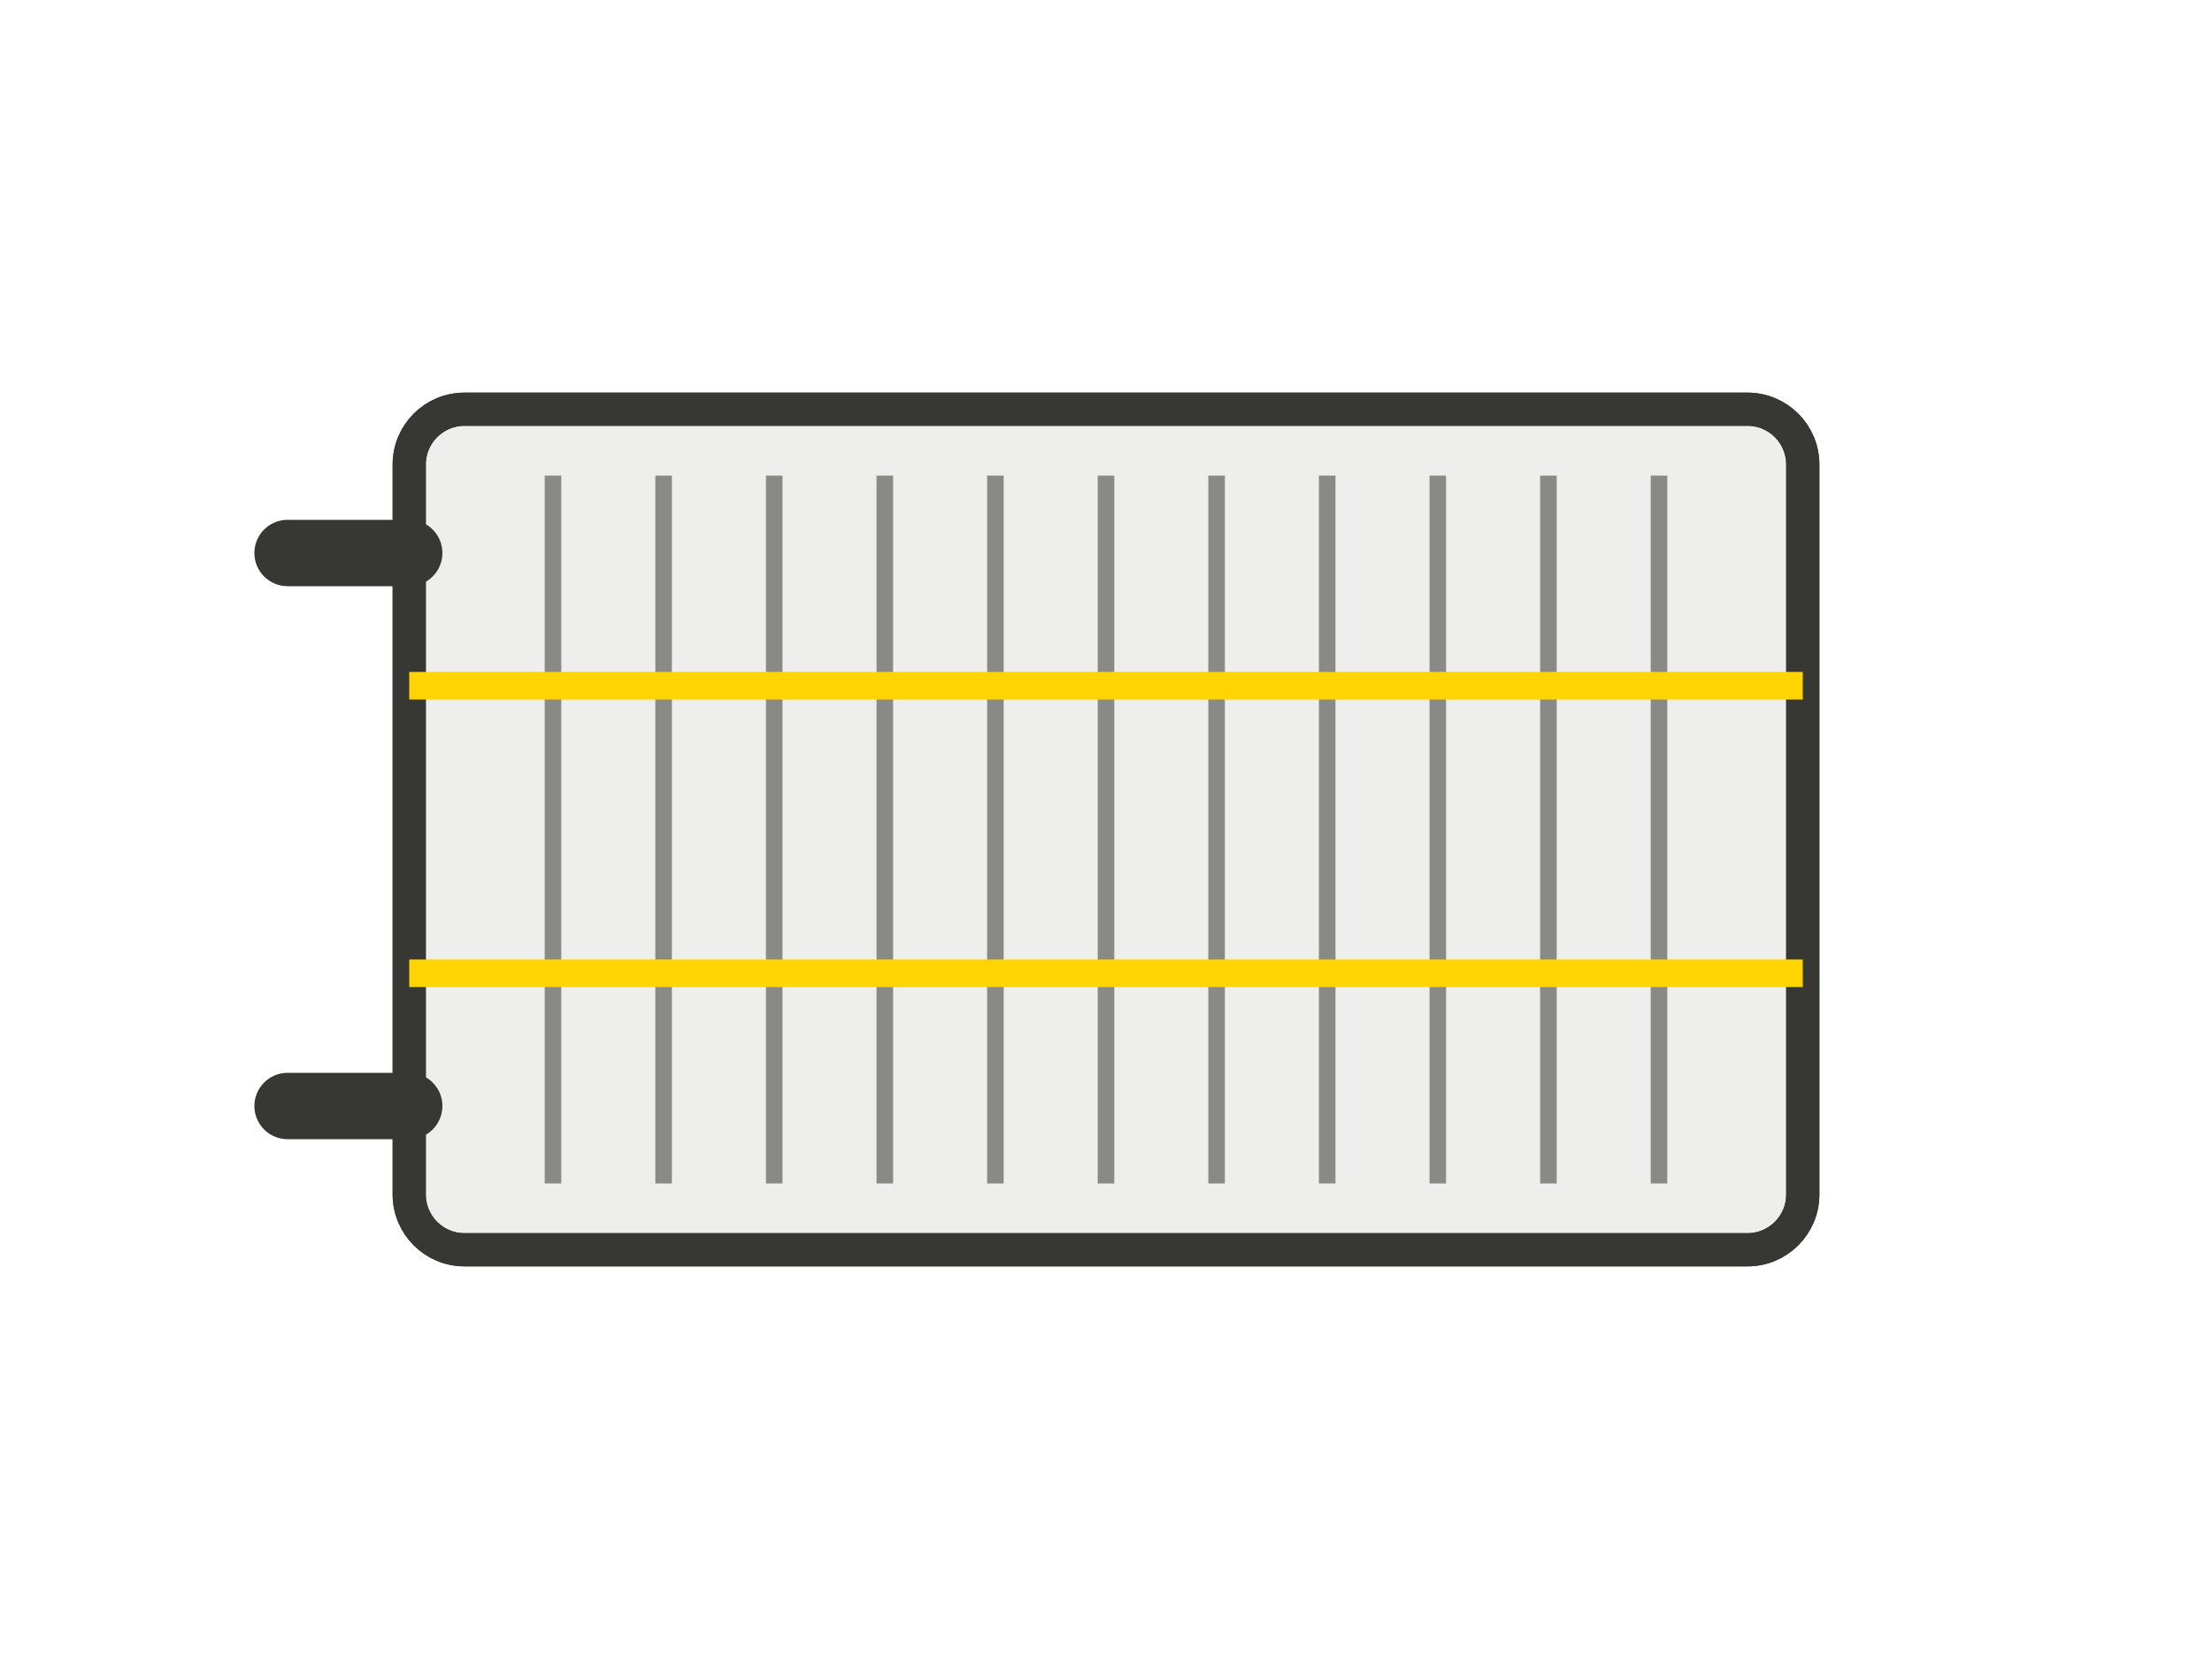
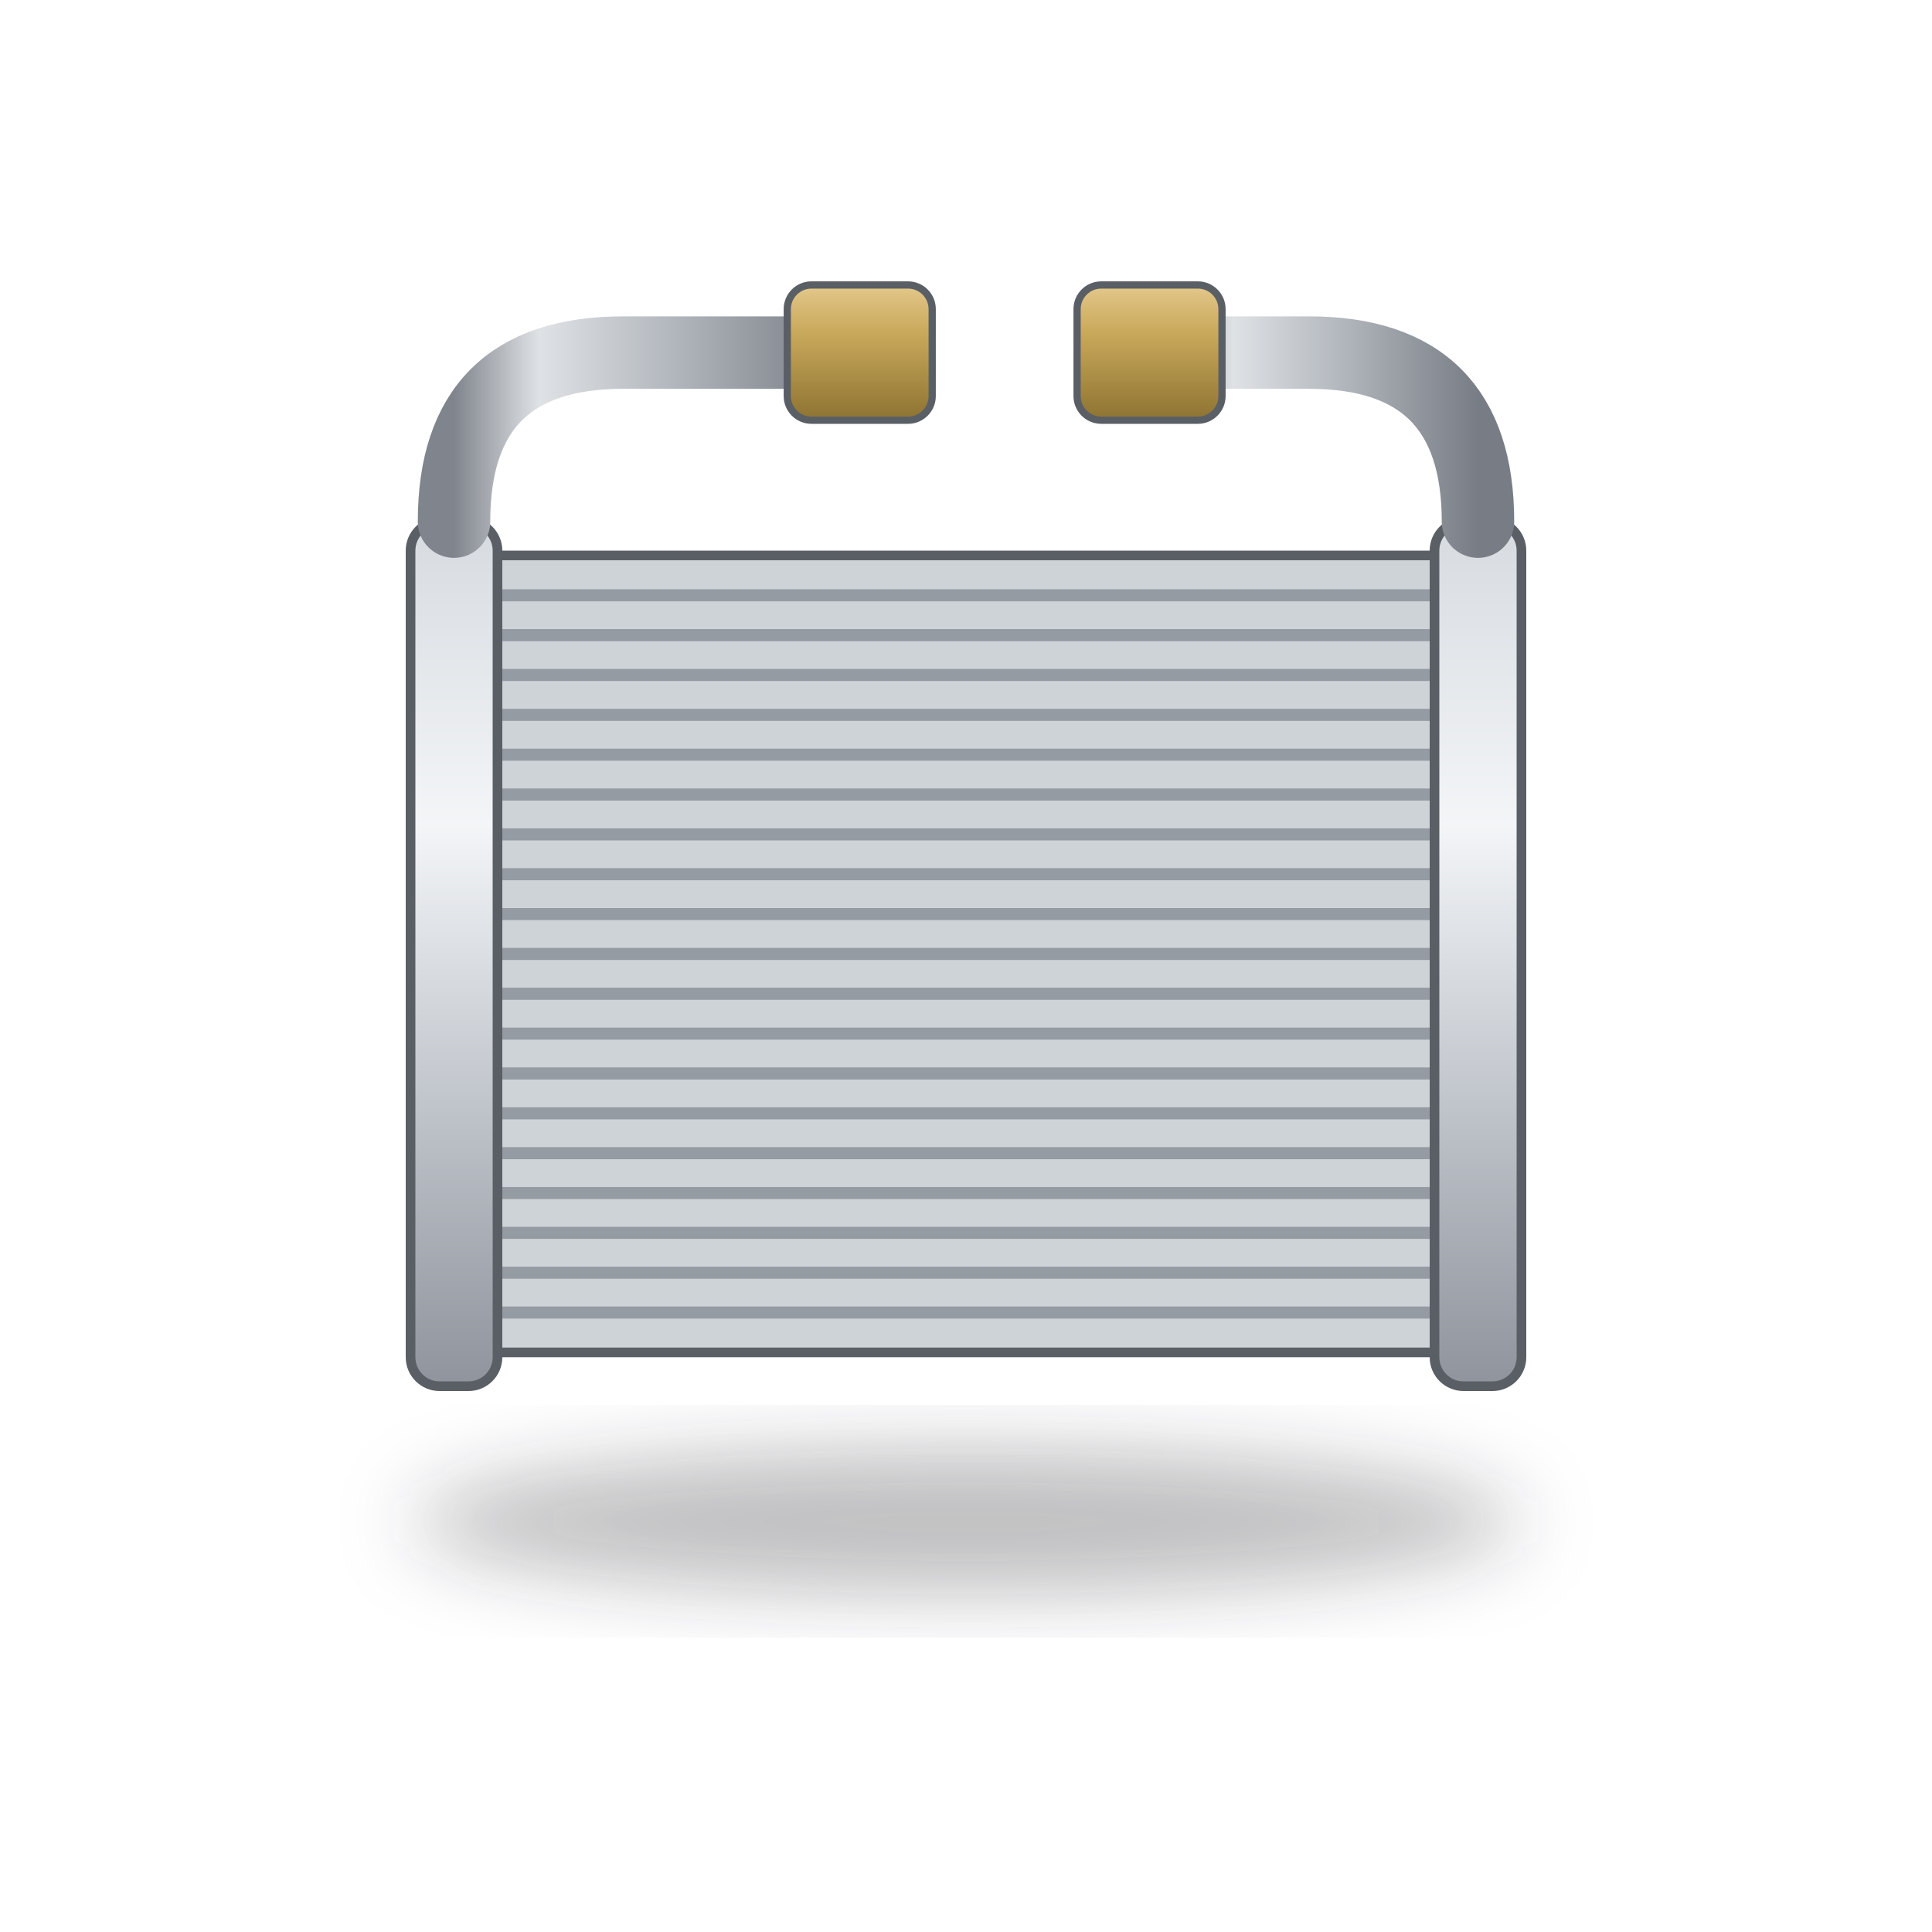
- <svg xmlns="http://www.w3.org/2000/svg" viewBox="0 0 400 300" role="img" aria-label="Oto klima evaporatörü">
-   <g fill="none" stroke="#373733" stroke-width="6" stroke-linejoin="round">
-     <rect x="74" y="74" width="252" height="152" rx="10" fill="#eeeeec" />
-     <g stroke-width="3" opacity=".55">
-       <path d="M100 86v128M120 86v128M140 86v128M160 86v128M180 86v128M200 86v128M220 86v128M240 86v128M260 86v128M280 86v128M300 86v128" />
-     </g>
-     <rect x="74" y="74" width="252" height="152" rx="10" />
-     <path d="M74 124h252M74 176h252" stroke-width="5" stroke="#ffd400" />
-     <path d="M52 100h22M52 200h22" stroke-width="12" stroke-linecap="round" />
-   </g>
+ <svg xmlns="http://www.w3.org/2000/svg" viewBox="0 0 800 800" width="800" height="800" role="img">
+   <defs>
+     <radialGradient id="bg" cx="50%" cy="42%" r="72%">
+       <stop offset="0%" stop-color="#fbfbfa" />
+       <stop offset="100%" stop-color="#ececea" />
+     </radialGradient>
+     <linearGradient id="steel" x1="0" y1="0" x2="0" y2="1">
+       <stop offset="0%" stop-color="#b9bcc0" />
+       <stop offset="18%" stop-color="#eef0f2" />
+       <stop offset="45%" stop-color="#c8ccd1" />
+       <stop offset="72%" stop-color="#8f949b" />
+       <stop offset="100%" stop-color="#6d727a" />
+     </linearGradient>
+     <linearGradient id="steelX" x1="0" y1="0" x2="1" y2="0">
+       <stop offset="0%" stop-color="#80858d" />
+       <stop offset="22%" stop-color="#dfe2e5" />
+       <stop offset="55%" stop-color="#b4b9bf" />
+       <stop offset="100%" stop-color="#787d85" />
+     </linearGradient>
+     <linearGradient id="alu" x1="0" y1="0" x2="0" y2="1">
+       <stop offset="0%" stop-color="#d7dbe0" />
+       <stop offset="35%" stop-color="#f3f5f7" />
+       <stop offset="70%" stop-color="#bcc1c8" />
+       <stop offset="100%" stop-color="#90959d" />
+     </linearGradient>
+     <linearGradient id="dark" x1="0" y1="0" x2="0" y2="1">
+       <stop offset="0%" stop-color="#4a4d52" />
+       <stop offset="30%" stop-color="#2e3135" />
+       <stop offset="100%" stop-color="#17191c" />
+     </linearGradient>
+     <linearGradient id="brass" x1="0" y1="0" x2="0" y2="1">
+       <stop offset="0%" stop-color="#e3c88b" />
+       <stop offset="35%" stop-color="#c9a95b" />
+       <stop offset="100%" stop-color="#8d7332" />
+     </linearGradient>
+     <linearGradient id="red" x1="0" y1="0" x2="0" y2="1">
+       <stop offset="0%" stop-color="#f4585e" />
+       <stop offset="45%" stop-color="#e71a21" />
+       <stop offset="100%" stop-color="#a30f15" />
+     </linearGradient>
+     <linearGradient id="gloss" x1="0" y1="0" x2="0" y2="1">
+       <stop offset="0%" stop-color="#ffffff" stop-opacity="0.75" />
+       <stop offset="100%" stop-color="#ffffff" stop-opacity="0" />
+     </linearGradient>
+     <radialGradient id="hub" cx="38%" cy="32%" r="75%">
+       <stop offset="0%" stop-color="#f2f4f6" />
+       <stop offset="55%" stop-color="#b6bbc1" />
+       <stop offset="100%" stop-color="#70757d" />
+     </radialGradient>
+     <filter id="drop" x="-30%" y="-30%" width="160%" height="160%">
+       <feGaussianBlur stdDeviation="16" />
+     </filter>
+     <filter id="soft" x="-20%" y="-20%" width="140%" height="140%">
+       <feGaussianBlur stdDeviation="4" />
+     </filter>
+   </defs>
+   <ellipse cx="400" cy="630" rx="230" ry="30" fill="#1b1d20" opacity="0.28" filter="url(#drop)" />
+   <rect x="190" y="230" width="420" height="330" rx="10" fill="#ced3d8" stroke="#5a5f66" stroke-width="4" />
+   <line x1="195" y1="246.5" x2="605" y2="246.5" stroke="#959ba2" stroke-width="5" />
+   <line x1="195" y1="263" x2="605" y2="263" stroke="#959ba2" stroke-width="5" />
+   <line x1="195" y1="279.5" x2="605" y2="279.5" stroke="#959ba2" stroke-width="5" />
+   <line x1="195" y1="296" x2="605" y2="296" stroke="#959ba2" stroke-width="5" />
+   <line x1="195" y1="312.5" x2="605" y2="312.5" stroke="#959ba2" stroke-width="5" />
+   <line x1="195" y1="329" x2="605" y2="329" stroke="#959ba2" stroke-width="5" />
+   <line x1="195" y1="345.5" x2="605" y2="345.5" stroke="#959ba2" stroke-width="5" />
+   <line x1="195" y1="362" x2="605" y2="362" stroke="#959ba2" stroke-width="5" />
+   <line x1="195" y1="378.5" x2="605" y2="378.5" stroke="#959ba2" stroke-width="5" />
+   <line x1="195" y1="395" x2="605" y2="395" stroke="#959ba2" stroke-width="5" />
+   <line x1="195" y1="411.5" x2="605" y2="411.5" stroke="#959ba2" stroke-width="5" />
+   <line x1="195" y1="428" x2="605" y2="428" stroke="#959ba2" stroke-width="5" />
+   <line x1="195" y1="444.5" x2="605" y2="444.5" stroke="#959ba2" stroke-width="5" />
+   <line x1="195" y1="461" x2="605" y2="461" stroke="#959ba2" stroke-width="5" />
+   <line x1="195" y1="477.5" x2="605" y2="477.5" stroke="#959ba2" stroke-width="5" />
+   <line x1="195" y1="494" x2="605" y2="494" stroke="#959ba2" stroke-width="5" />
+   <line x1="195" y1="510.5" x2="605" y2="510.5" stroke="#959ba2" stroke-width="5" />
+   <line x1="195" y1="527" x2="605" y2="527" stroke="#959ba2" stroke-width="5" />
+   <line x1="195" y1="543.5" x2="605" y2="543.5" stroke="#959ba2" stroke-width="5" />
+   <rect x="170" y="216" width="36" height="358" rx="12" fill="url(#alu)" stroke="#5a5f66" stroke-width="4" />
+   <rect x="594" y="216" width="36" height="358" rx="12" fill="url(#alu)" stroke="#5a5f66" stroke-width="4" />
+   <path d="M 188 216 q 0 -70 70 -70 l 90 0" fill="none" stroke="url(#steelX)" stroke-width="30" stroke-linecap="round" />
+   <path d="M 612 216 q 0 -70 -70 -70 l -60 0" fill="none" stroke="url(#steelX)" stroke-width="30" stroke-linecap="round" />
+   <rect x="326" y="118" width="60" height="56" rx="10" fill="url(#brass)" stroke="#5a5f66" stroke-width="3" />
+   <rect x="446" y="118" width="60" height="56" rx="10" fill="url(#brass)" stroke="#5a5f66" stroke-width="3" />
</svg>
